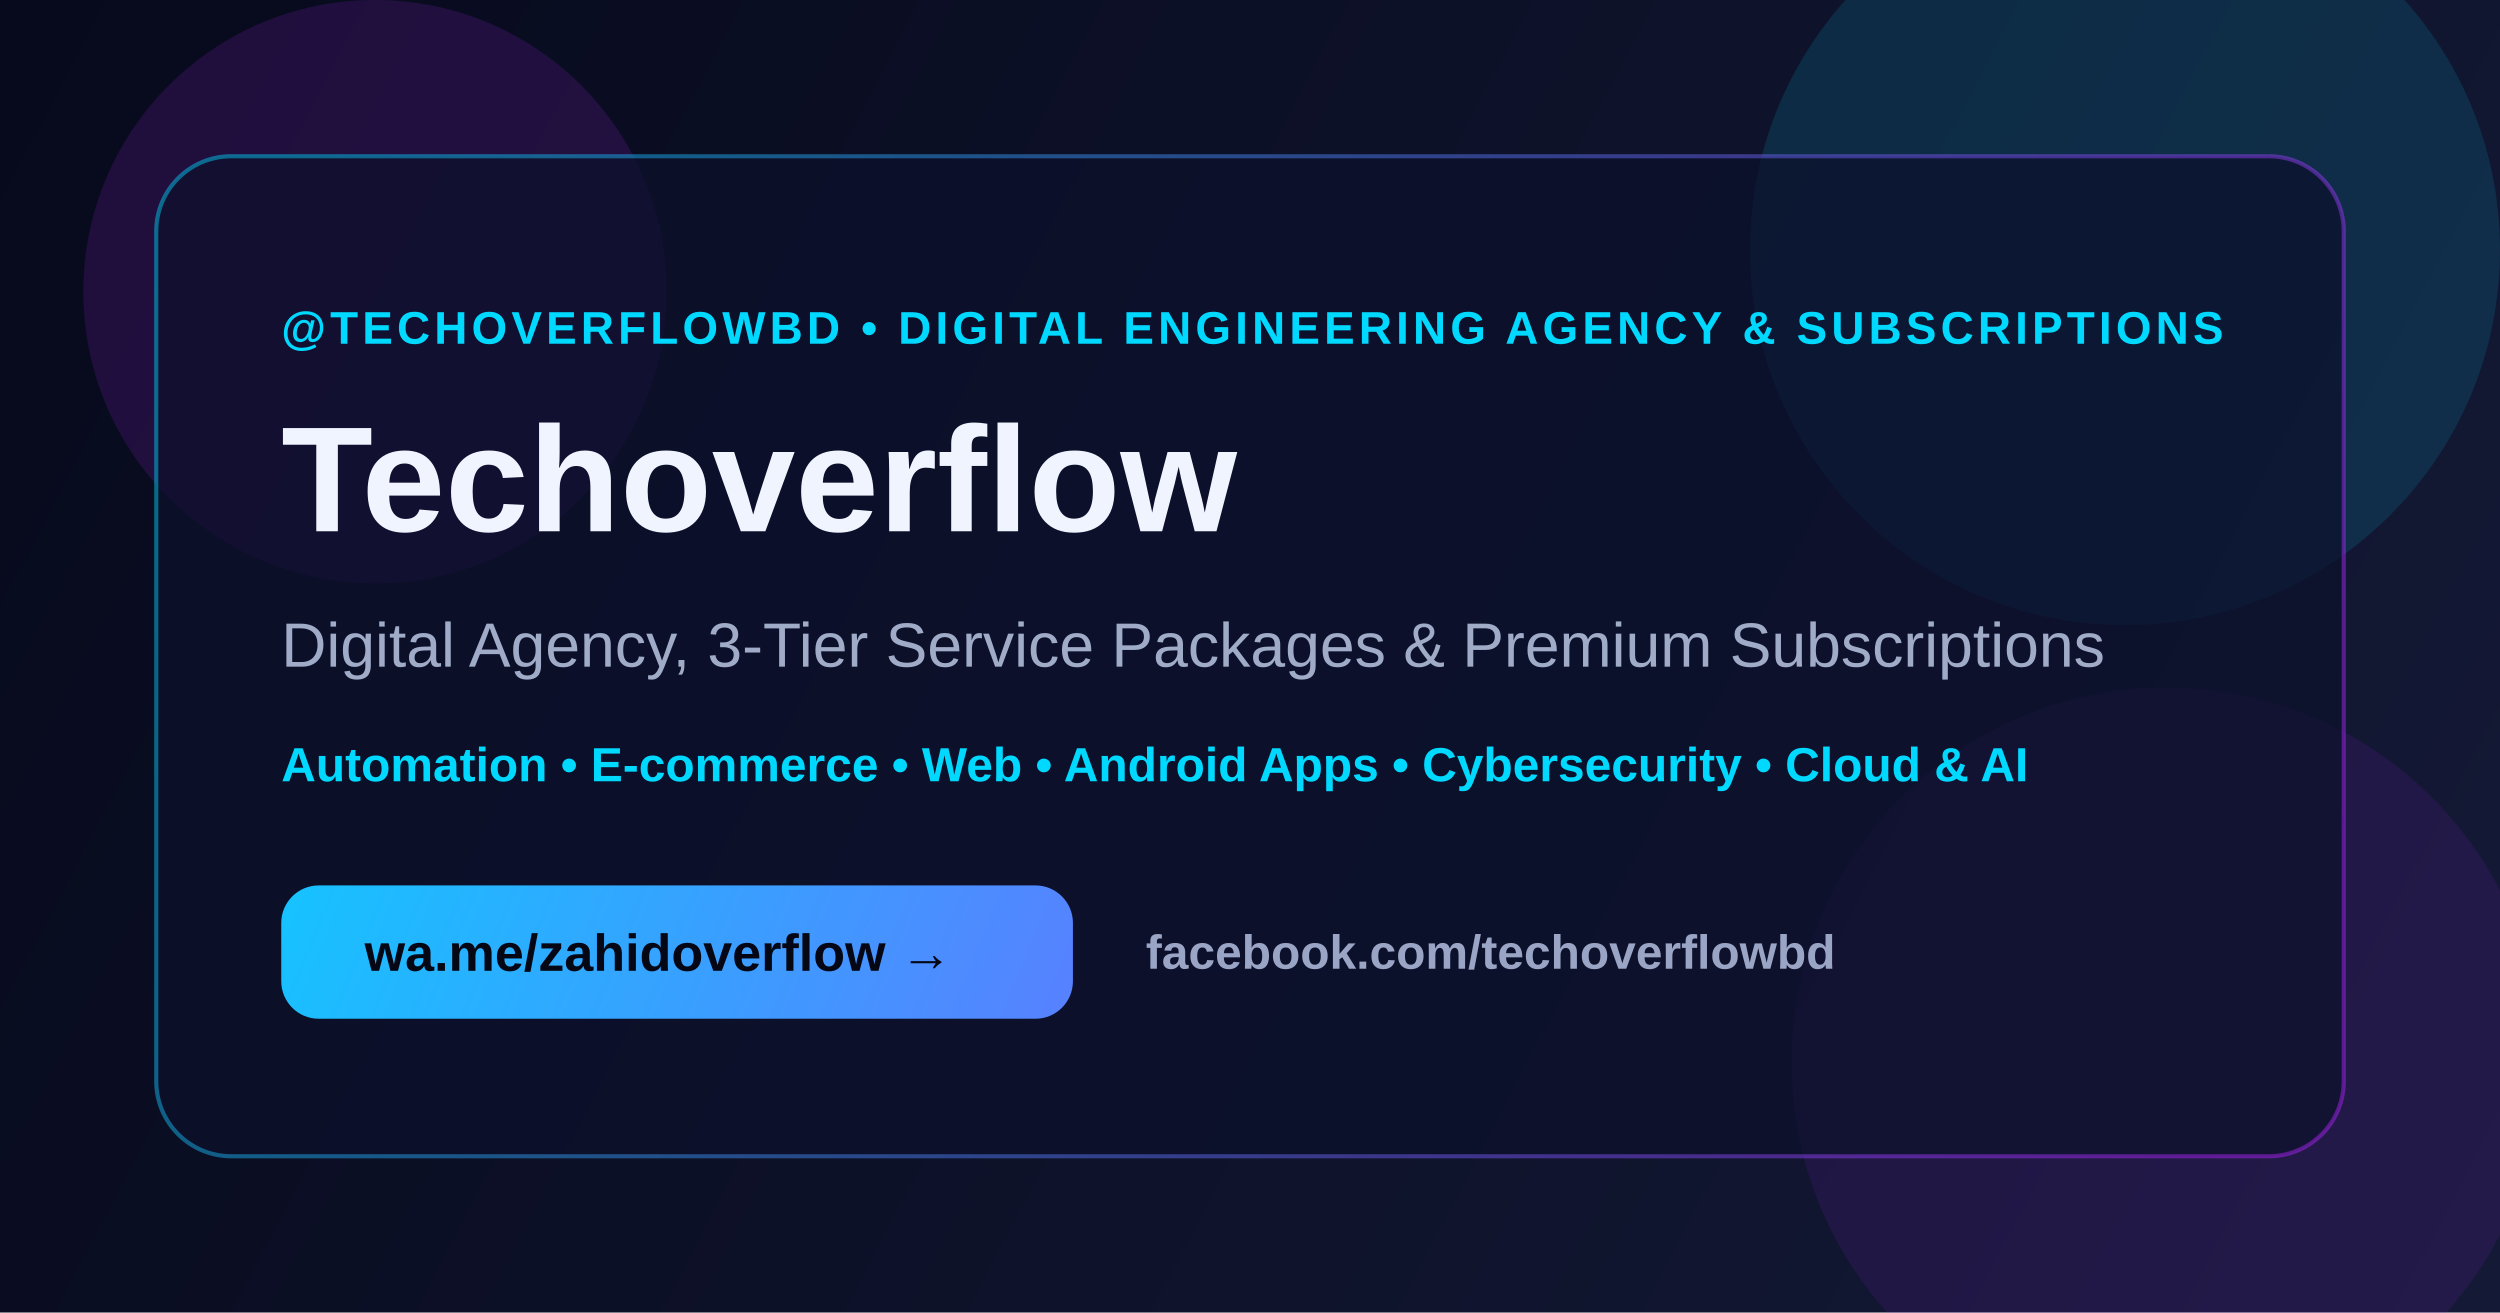
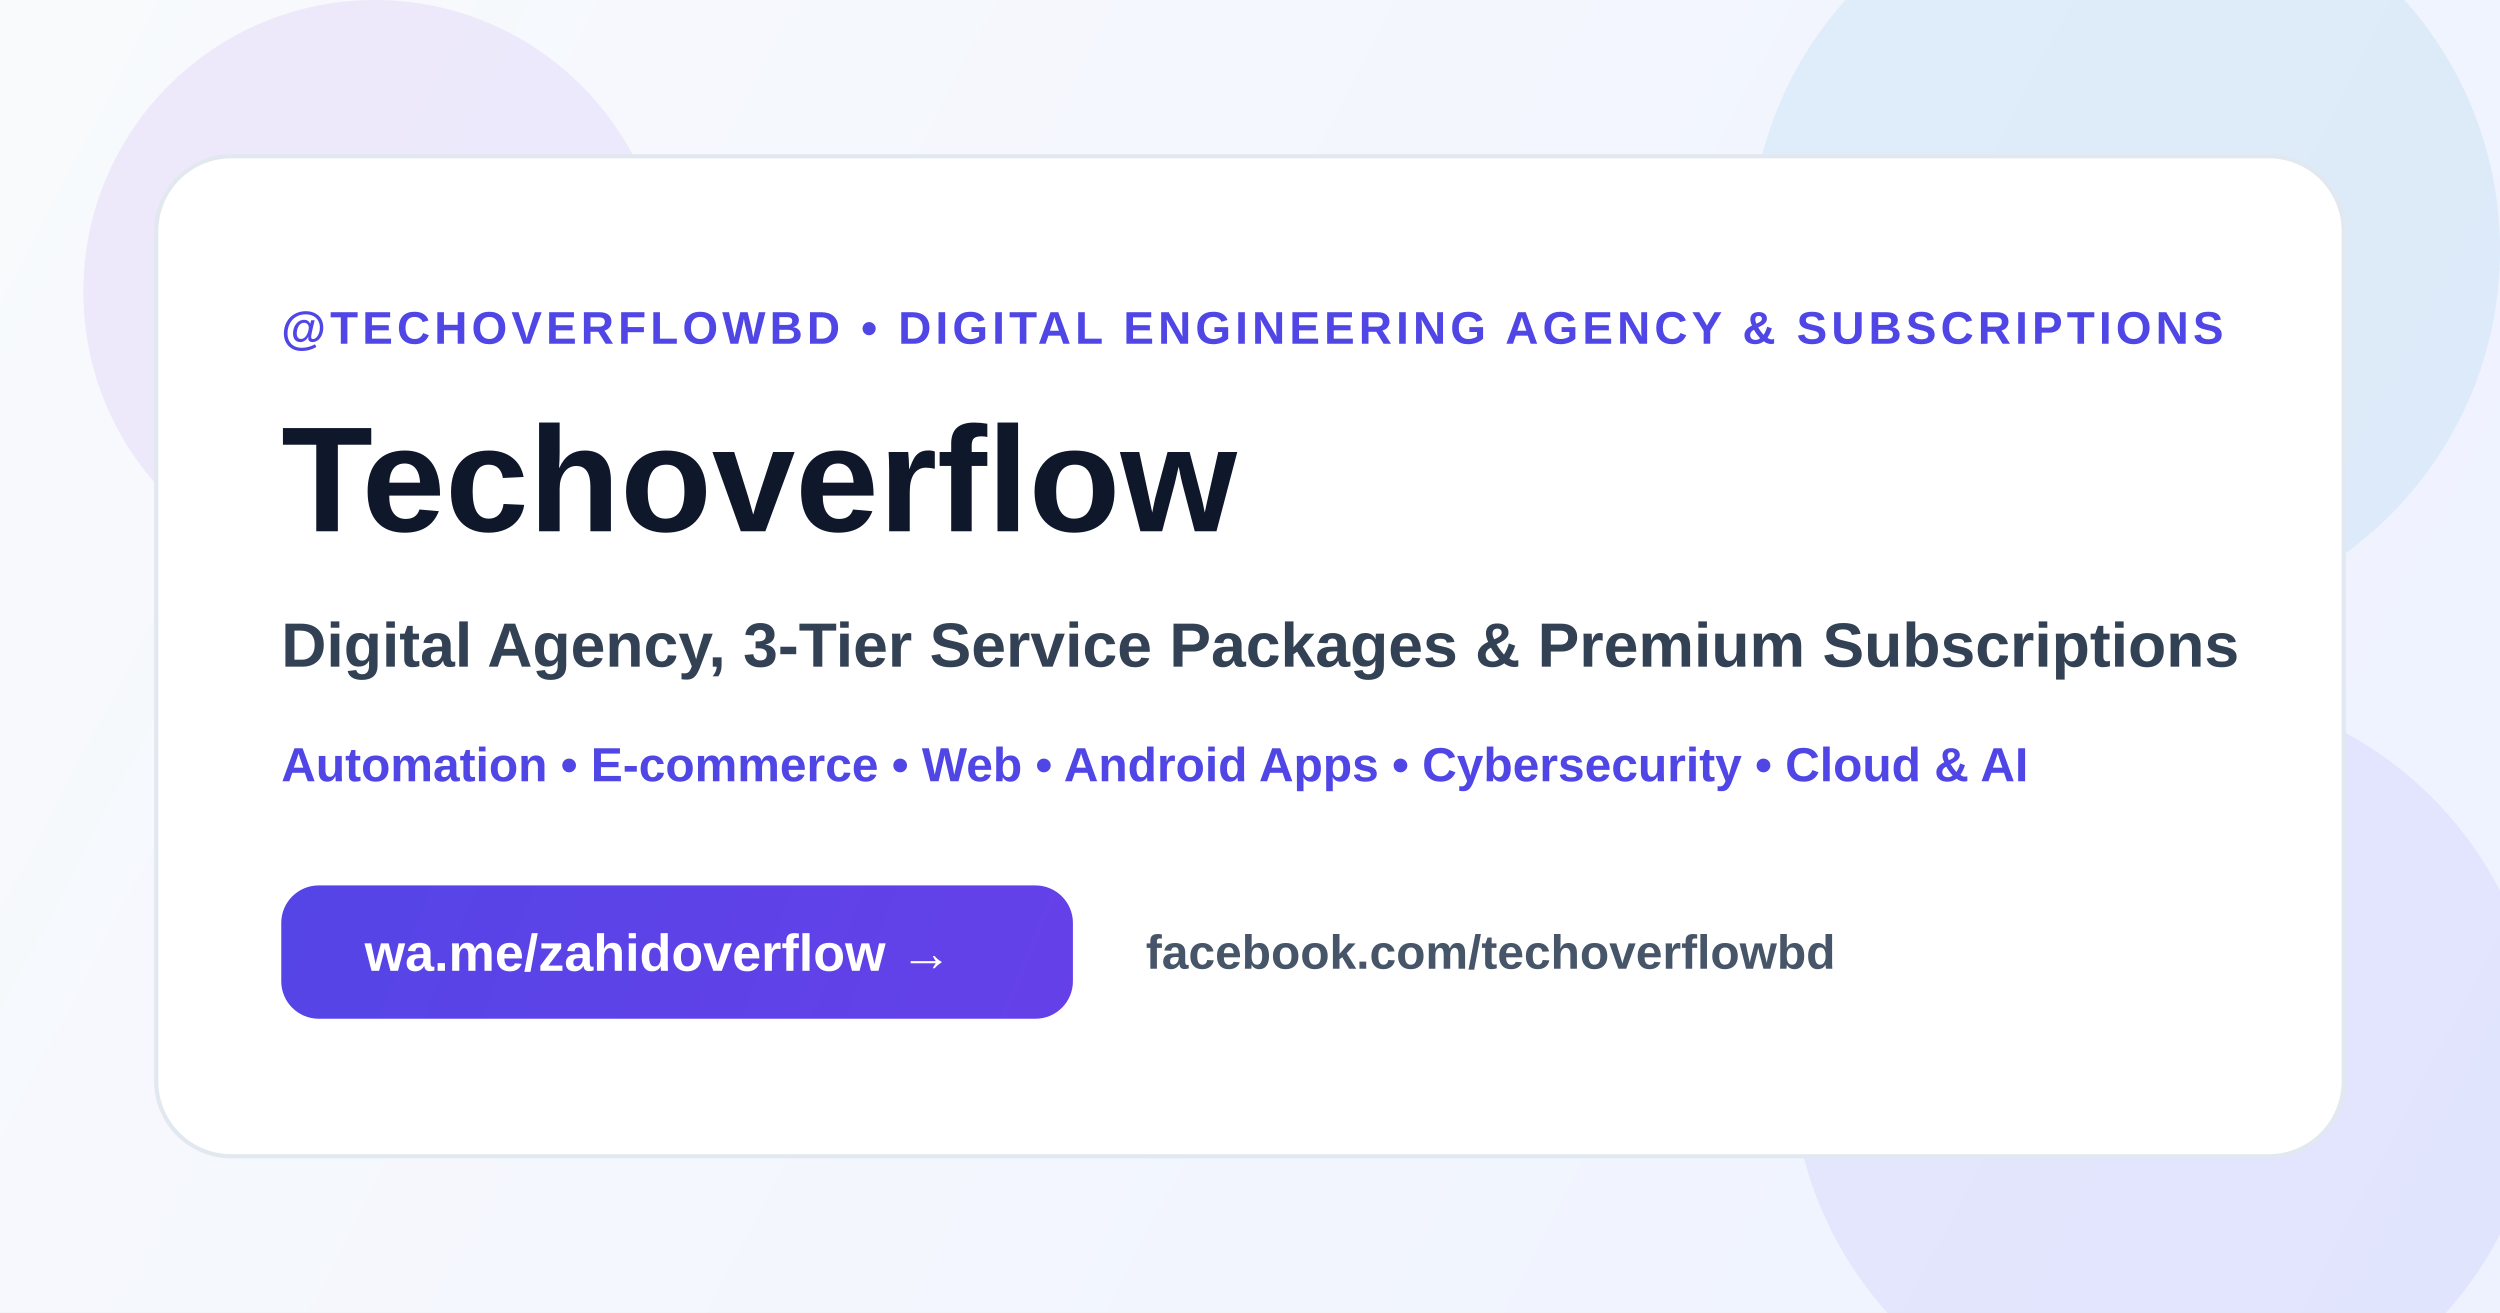
<svg xmlns="http://www.w3.org/2000/svg" width="1200" height="630" viewBox="0 0 1200 630" fill="none">
  <defs>
    <linearGradient id="bg" x1="0" y1="0" x2="1200" y2="630" gradientUnits="userSpaceOnUse">
-       <stop stop-color="#070A1C" />
-       <stop offset="1" stop-color="#141936" />
+       <stop stop-color="#F8FAFC" />
+       <stop offset="1" stop-color="#EEF2FF" />
    </linearGradient>
    <linearGradient id="accent" x1="120" y1="120" x2="1080" y2="510" gradientUnits="userSpaceOnUse">
-       <stop stop-color="#00D9FF" />
-       <stop offset="1" stop-color="#B324FF" />
+       <stop stop-color="#4F46E5" />
+       <stop offset="1" stop-color="#7C3AED" />
    </linearGradient>
  </defs>
  <rect width="1200" height="630" fill="url(#bg)" />
-   <circle cx="180" cy="140" r="140" fill="#B324FF" fill-opacity="0.14" />
-   <circle cx="1020" cy="120" r="180" fill="#00D9FF" fill-opacity="0.12" />
-   <circle cx="1040" cy="510" r="180" fill="#B324FF" fill-opacity="0.1" />
-   <rect x="75" y="75" width="1050" height="480" rx="36" fill="#0C112B" fill-opacity="0.7" stroke="url(#accent)" stroke-opacity="0.45" stroke-width="2" />
-   <text x="135" y="165" fill="#00D9FF" font-family="Segoe UI, Arial, sans-serif" font-size="22" font-weight="700" letter-spacing="2">@TECHOVERFLOWBD • DIGITAL ENGINEERING AGENCY &amp; SUBSCRIPTIONS</text>
-   <text x="135" y="255" fill="#F0F4FF" font-family="Segoe UI, Arial, sans-serif" font-size="72" font-weight="800">Techoverflow</text>
-   <text x="135" y="320" fill="#A0ABC8" font-family="Segoe UI, Arial, sans-serif" font-size="30" font-weight="500">Digital Agency, 3-Tier Service Packages &amp; Premium Subscriptions</text>
-   <text x="135" y="375" fill="#00D9FF" font-family="Segoe UI, Arial, sans-serif" font-size="23" font-weight="600">Automation • E-commerce • Web • Android Apps • Cybersecurity • Cloud &amp; AI</text>
+   <circle cx="180" cy="140" r="140" fill="#7C3AED" fill-opacity="0.08" />
+   <circle cx="1020" cy="120" r="180" fill="#0284C7" fill-opacity="0.08" />
+   <circle cx="1040" cy="510" r="180" fill="#4F46E5" fill-opacity="0.08" />
+   <rect x="75" y="75" width="1050" height="480" rx="36" fill="#FFFFFF" stroke="#E2E8F0" stroke-width="2" />
+   <text x="135" y="165" fill="#4F46E5" font-family="Segoe UI, Arial, sans-serif" font-size="22" font-weight="700" letter-spacing="2">@TECHOVERFLOWBD • DIGITAL ENGINEERING AGENCY &amp; SUBSCRIPTIONS</text>
+   <text x="135" y="255" fill="#0F172A" font-family="Segoe UI, Arial, sans-serif" font-size="72" font-weight="800">Techoverflow</text>
+   <text x="135" y="320" fill="#334155" font-family="Segoe UI, Arial, sans-serif" font-size="30" font-weight="600">Digital Agency, 3-Tier Service Packages &amp; Premium Subscriptions</text>
+   <text x="135" y="375" fill="#4F46E5" font-family="Segoe UI, Arial, sans-serif" font-size="23" font-weight="700">Automation • E-commerce • Web • Android Apps • Cybersecurity • Cloud &amp; AI</text>
  <rect x="135" y="425" width="380" height="64" rx="18" fill="url(#accent)" />
-   <text x="175" y="466" fill="#050714" font-family="Segoe UI, Arial, sans-serif" font-size="25" font-weight="800">wa.me/zahidoverflow →</text>
-   <text x="550" y="465" fill="#9AA4C4" font-family="Segoe UI, Arial, sans-serif" font-size="23" font-weight="600">facebook.com/techoverflowbd</text>
+   <text x="175" y="466" fill="#FFFFFF" font-family="Segoe UI, Arial, sans-serif" font-size="25" font-weight="800">wa.me/zahidoverflow →</text>
+   <text x="550" y="465" fill="#475569" font-family="Segoe UI, Arial, sans-serif" font-size="23" font-weight="600">facebook.com/techoverflowbd</text>
</svg>
